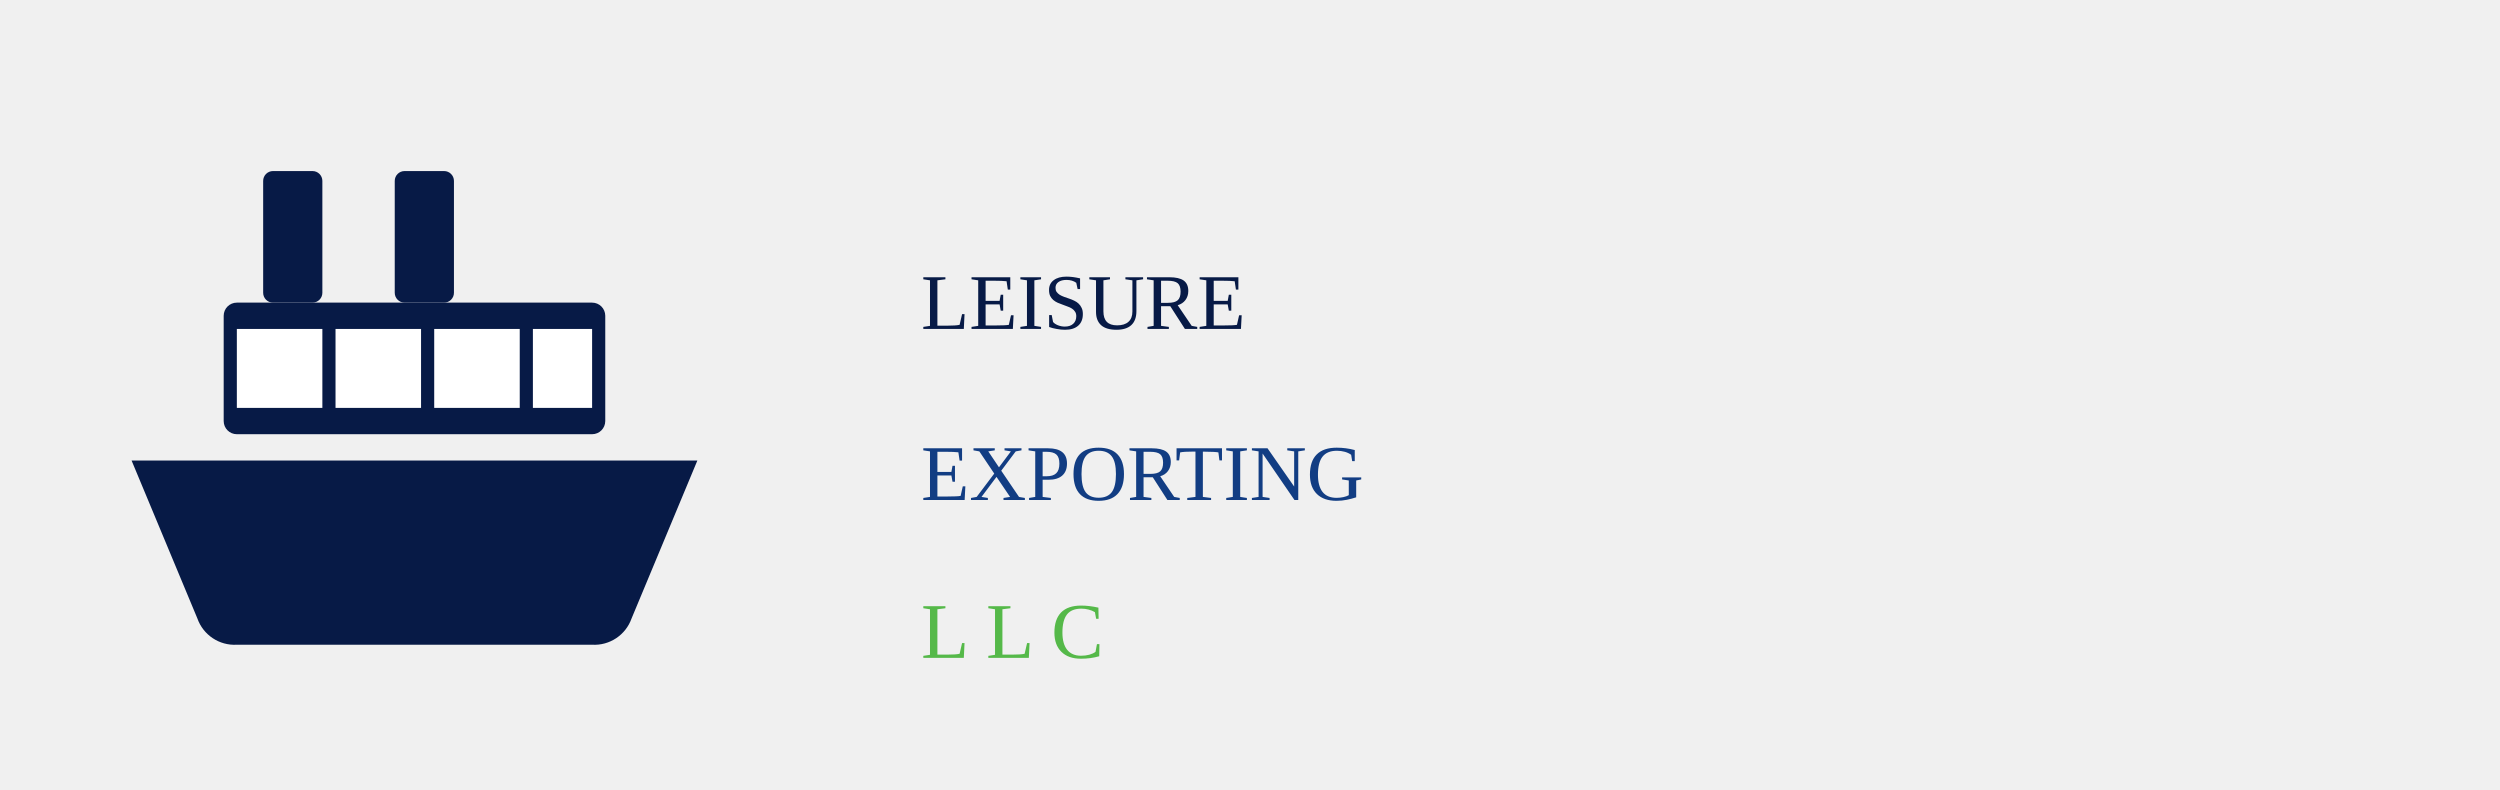
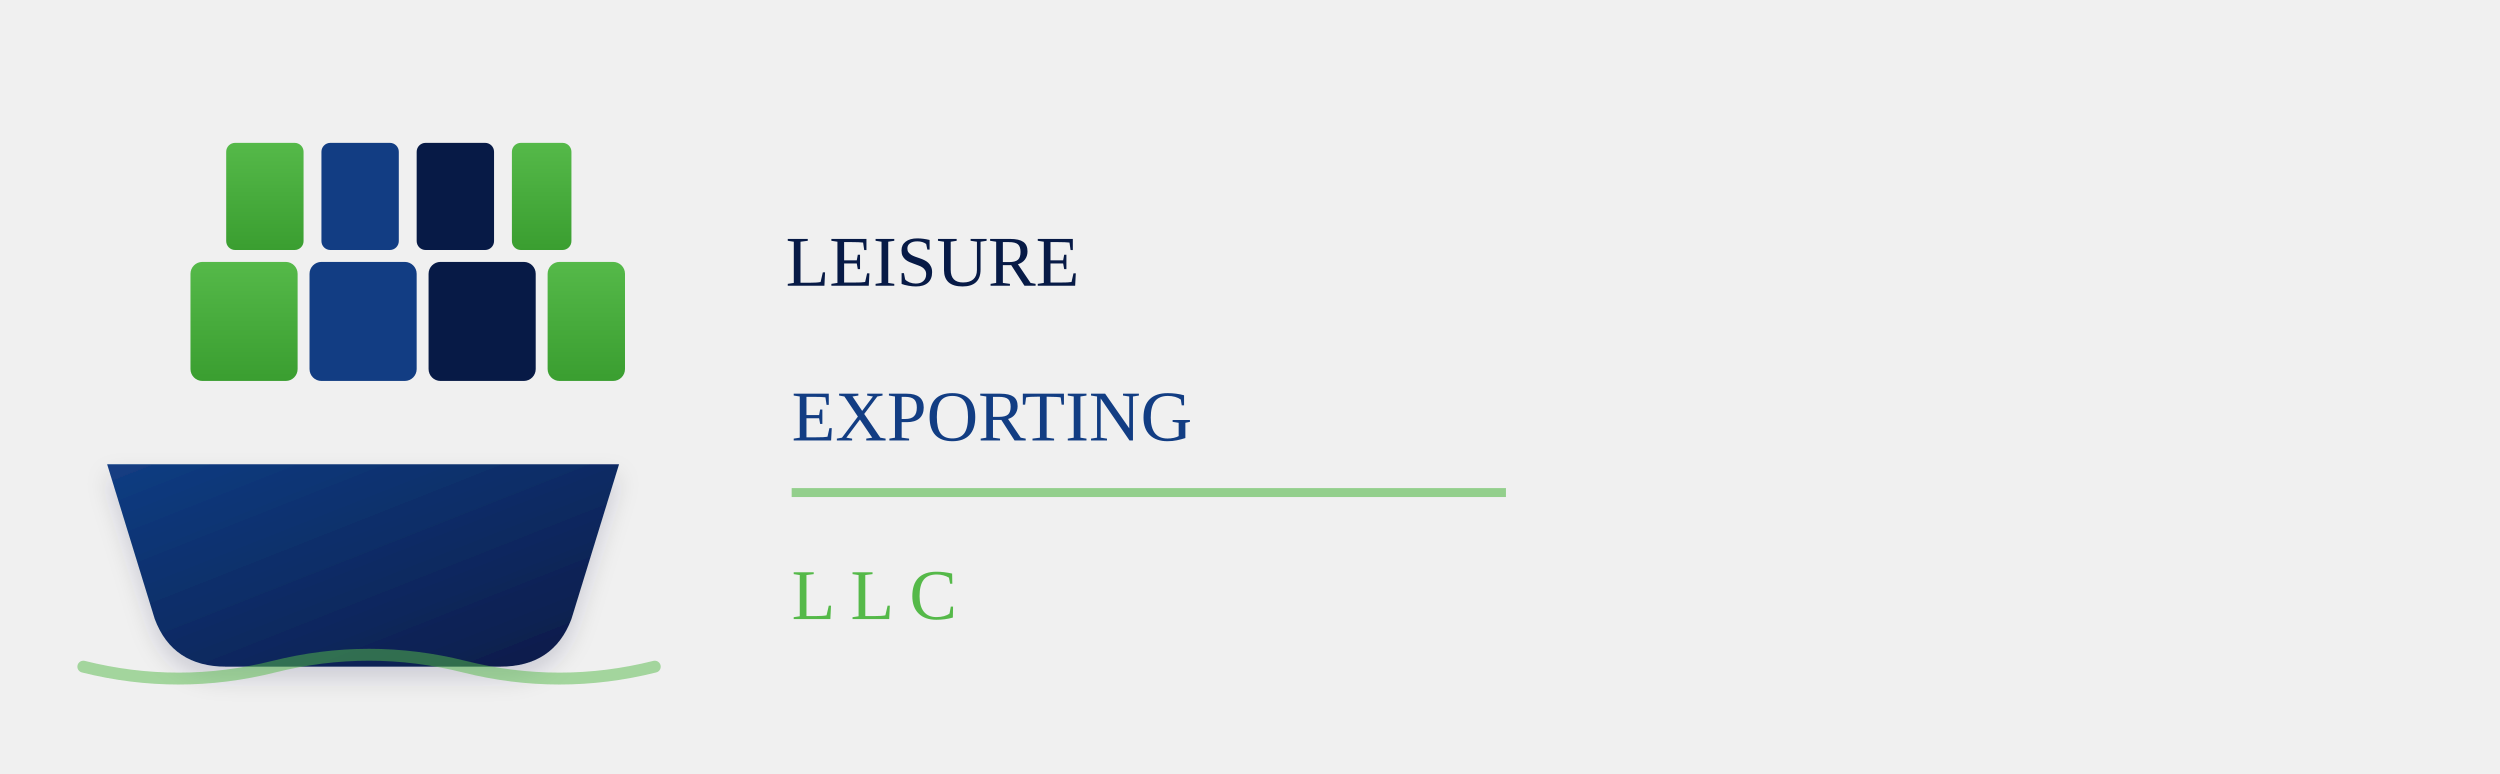
- <svg xmlns="http://www.w3.org/2000/svg" viewBox="0 0 380 120" width="380" height="120">
+ <svg xmlns="http://www.w3.org/2000/svg" viewBox="0 0 420 130" width="420" height="130">
+   <defs>
+     <linearGradient id="hull2" x1="0%" y1="0%" x2="100%" y2="100%">
+       <stop offset="0%" style="stop-color:#123d83;stop-opacity:1" />
+       <stop offset="100%" style="stop-color:#071a46;stop-opacity:1" />
+     </linearGradient>
+     <linearGradient id="cont2" x1="0%" y1="0%" x2="0%" y2="100%">
+       <stop offset="0%" style="stop-color:#55b949;stop-opacity:1" />
+       <stop offset="100%" style="stop-color:#3a9e30;stop-opacity:1" />
+     </linearGradient>
+     <filter id="soft2" x="-20%" y="-20%" width="140%" height="140%">
+       <feDropShadow dx="0" dy="2" stdDeviation="2" style="flood-color:#071a46;flood-opacity:0.15" />
+     </filter>
+   </defs>
+   <g filter="url(#soft2)">
+     <path d="M18 78 L104 78 L96 104 Q93 112 84 112 L38 112 Q29 112 26 104 Z" fill="url(#hull2)" />
+   </g>
  <g>
-     <g fill="#071a46">
-       <rect x="40" y="26" width="9" height="20" rx="1.5" />
-       <rect x="60" y="26" width="9" height="20" rx="1.5" />
-       <rect x="34" y="46" width="58" height="20" rx="2" />
-       <rect x="36" y="50" width="13" height="12" fill="#ffffff" />
-       <rect x="51" y="50" width="13" height="12" fill="#ffffff" />
-       <rect x="66" y="50" width="13" height="12" fill="#ffffff" />
-       <rect x="81" y="50" width="9" height="12" fill="#ffffff" />
-       <path d="M20 70 H106 L96 94 a6 6 0 0 1 -6 4 H36 a6 6 0 0 1 -6 -4 Z" />
-     </g>
-     <text x="140" y="50" fontSize="32" fontFamily="Arial, sans-serif" fontWeight="900" fill="#071a46">LEISURE</text>
-     <text x="140" y="76" fontSize="21" fontFamily="Arial, sans-serif" fontWeight="700" letterSpacing="1.2" fill="#123d83">EXPORTING</text>
-     <text x="140" y="100" fontSize="16" fontFamily="Arial, sans-serif" fontWeight="400" letterSpacing="2.5" fill="#55b949">L L C</text>
+     <rect x="38" y="24" width="13" height="18" rx="1.5" fill="url(#cont2)" />
+     <rect x="54" y="24" width="13" height="18" rx="1.5" fill="#123d83" />
+     <rect x="70" y="24" width="13" height="18" rx="1.5" fill="#071a46" />
+     <rect x="86" y="24" width="10" height="18" rx="1.5" fill="url(#cont2)" />
+     <rect x="32" y="44" width="18" height="20" rx="2" fill="url(#cont2)" />
+     <rect x="52" y="44" width="18" height="20" rx="2" fill="#123d83" />
+     <rect x="72" y="44" width="18" height="20" rx="2" fill="#071a46" />
+     <rect x="92" y="44" width="13" height="20" rx="2" fill="url(#cont2)" />
+   </g>
+   <path d="M14 112 Q30 116 46 112 Q62 108 78 112 Q94 116 110 112" fill="none" stroke="#55b949" stroke-width="2" stroke-linecap="round" opacity="0.5" />
+   <g fontFamily="'Segoe UI', Arial, sans-serif">
+     <text x="132" y="48" fontSize="34" fontWeight="900" fill="#071a46" letterSpacing="0.5">LEISURE</text>
+     <text x="133" y="74" fontSize="22" fontWeight="700" fill="#123d83" letterSpacing="2.5">EXPORTING</text>
+     <rect x="133" y="82" width="120" height="1.5" fill="#55b949" opacity="0.6" />
+     <text x="133" y="104" fontSize="15" fontWeight="400" fill="#55b949" letterSpacing="6">L L C</text>
  </g>
</svg>
